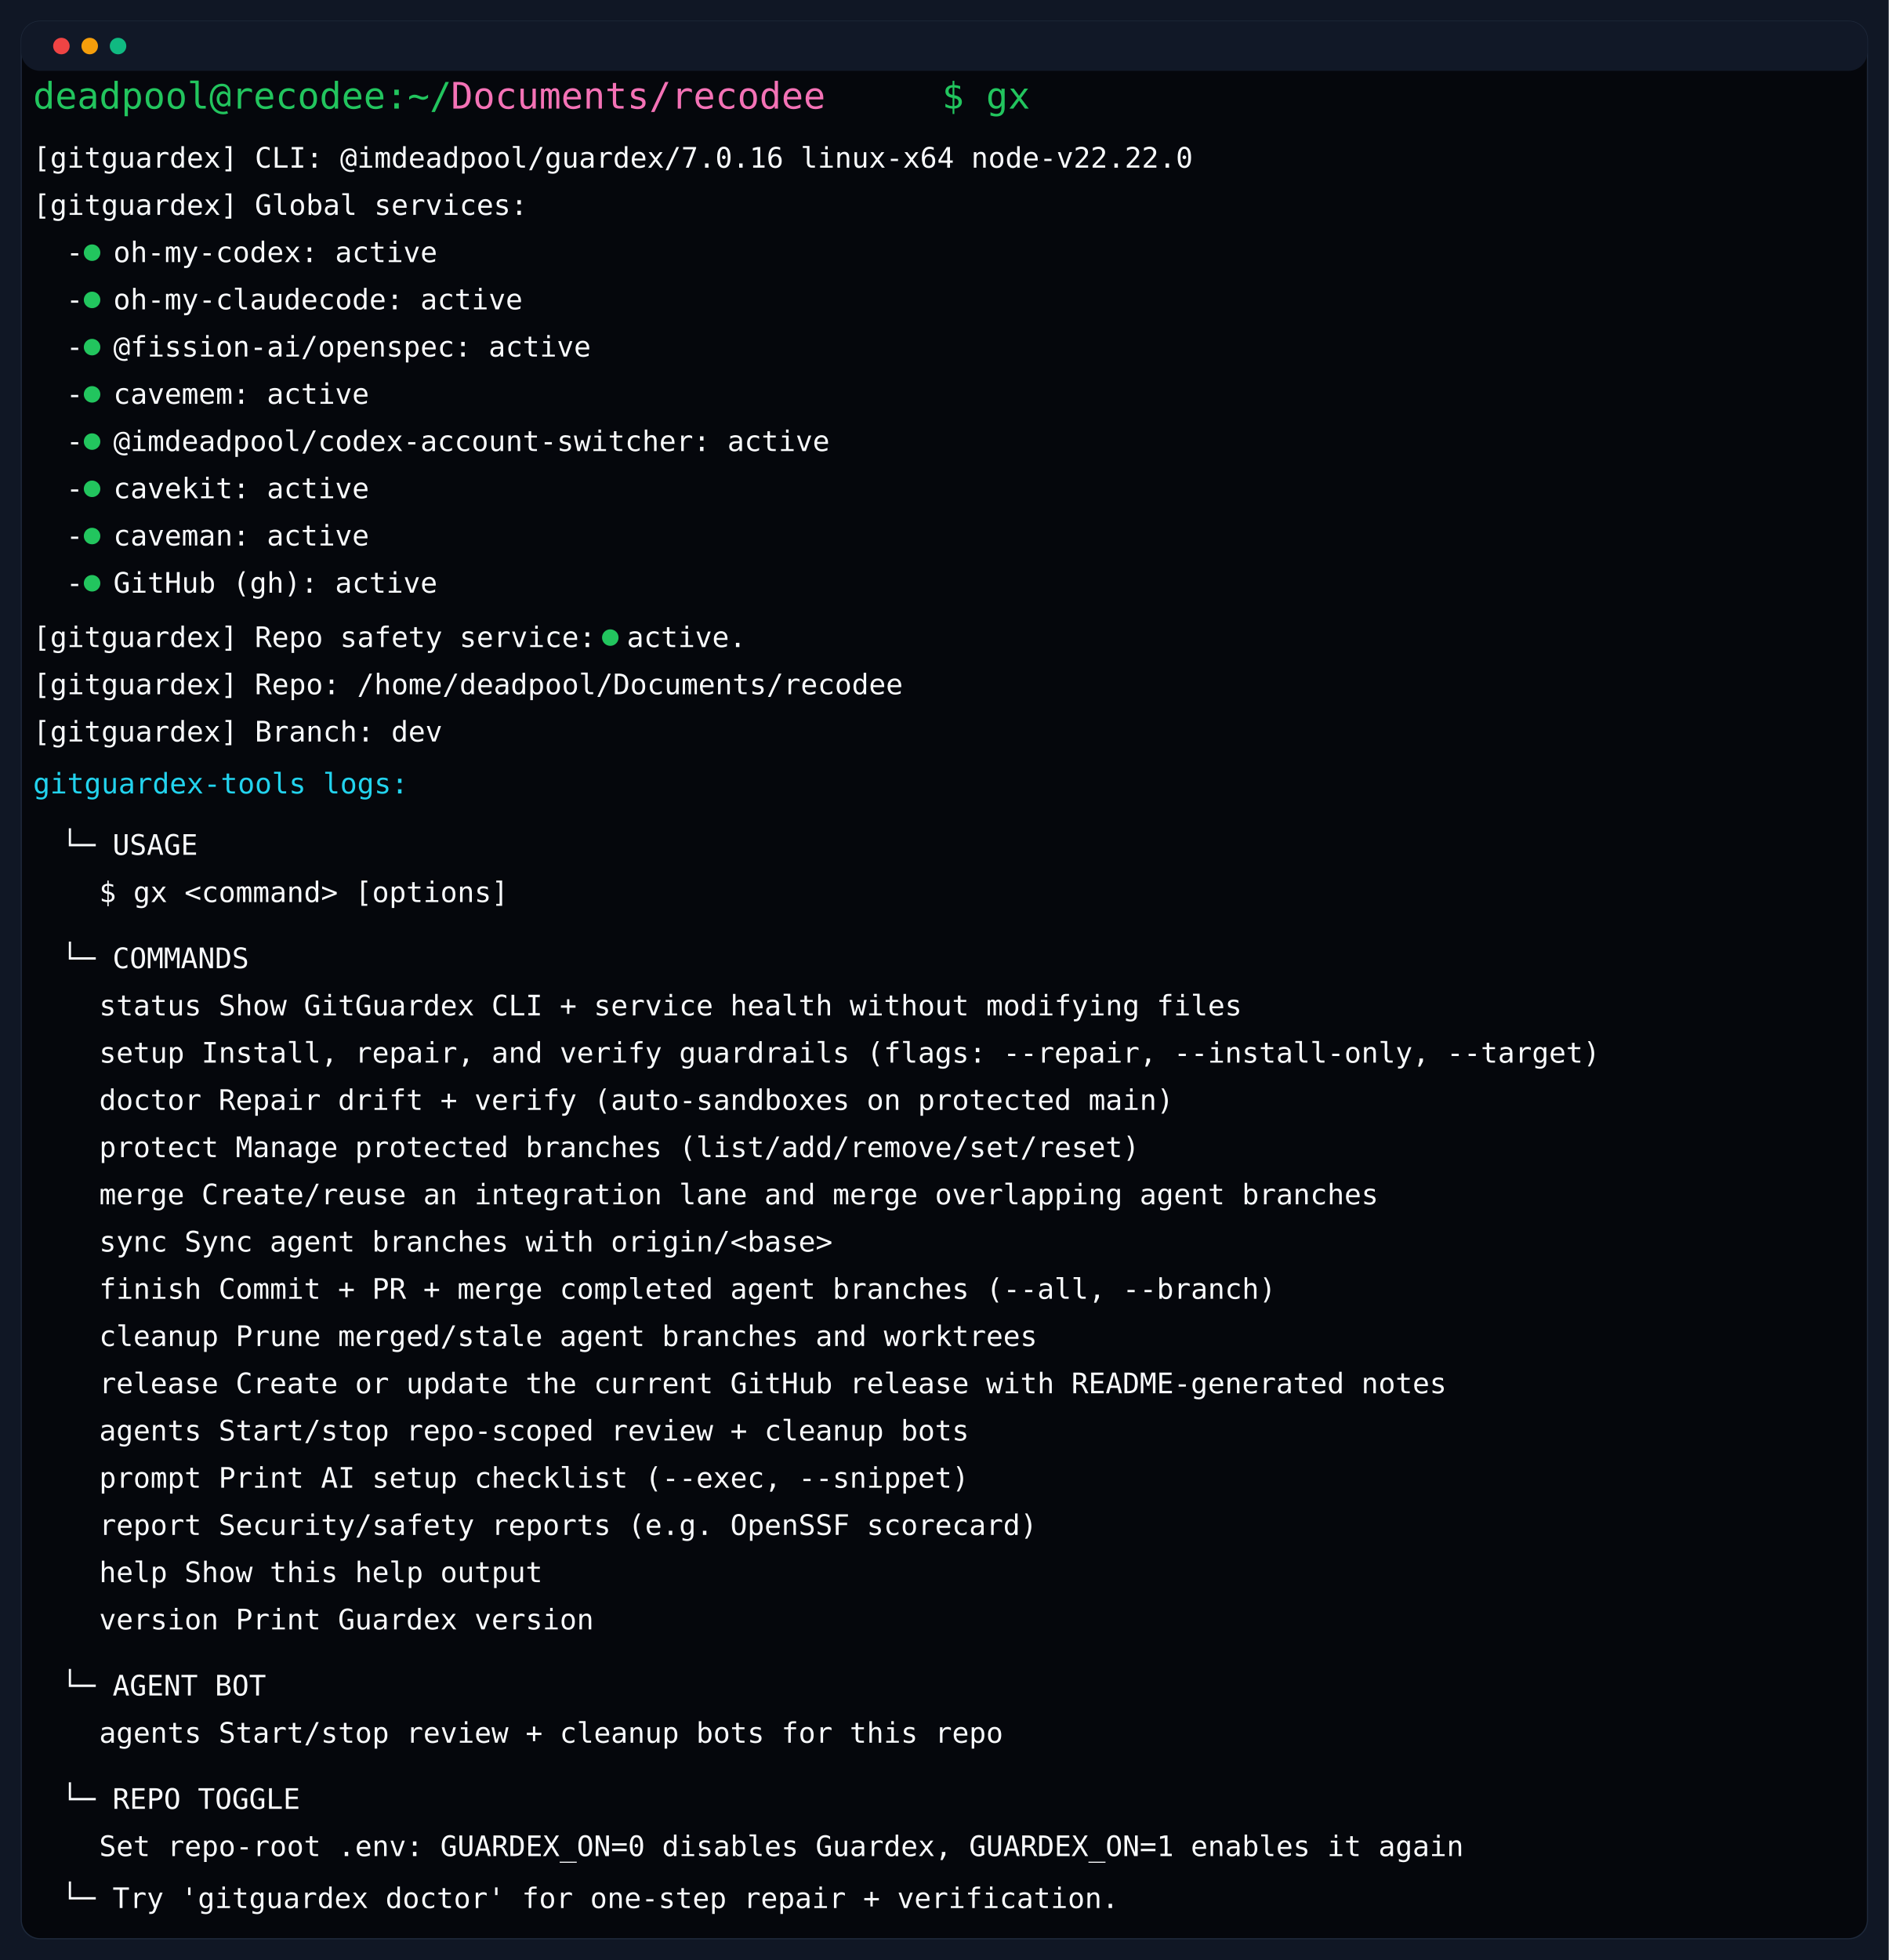
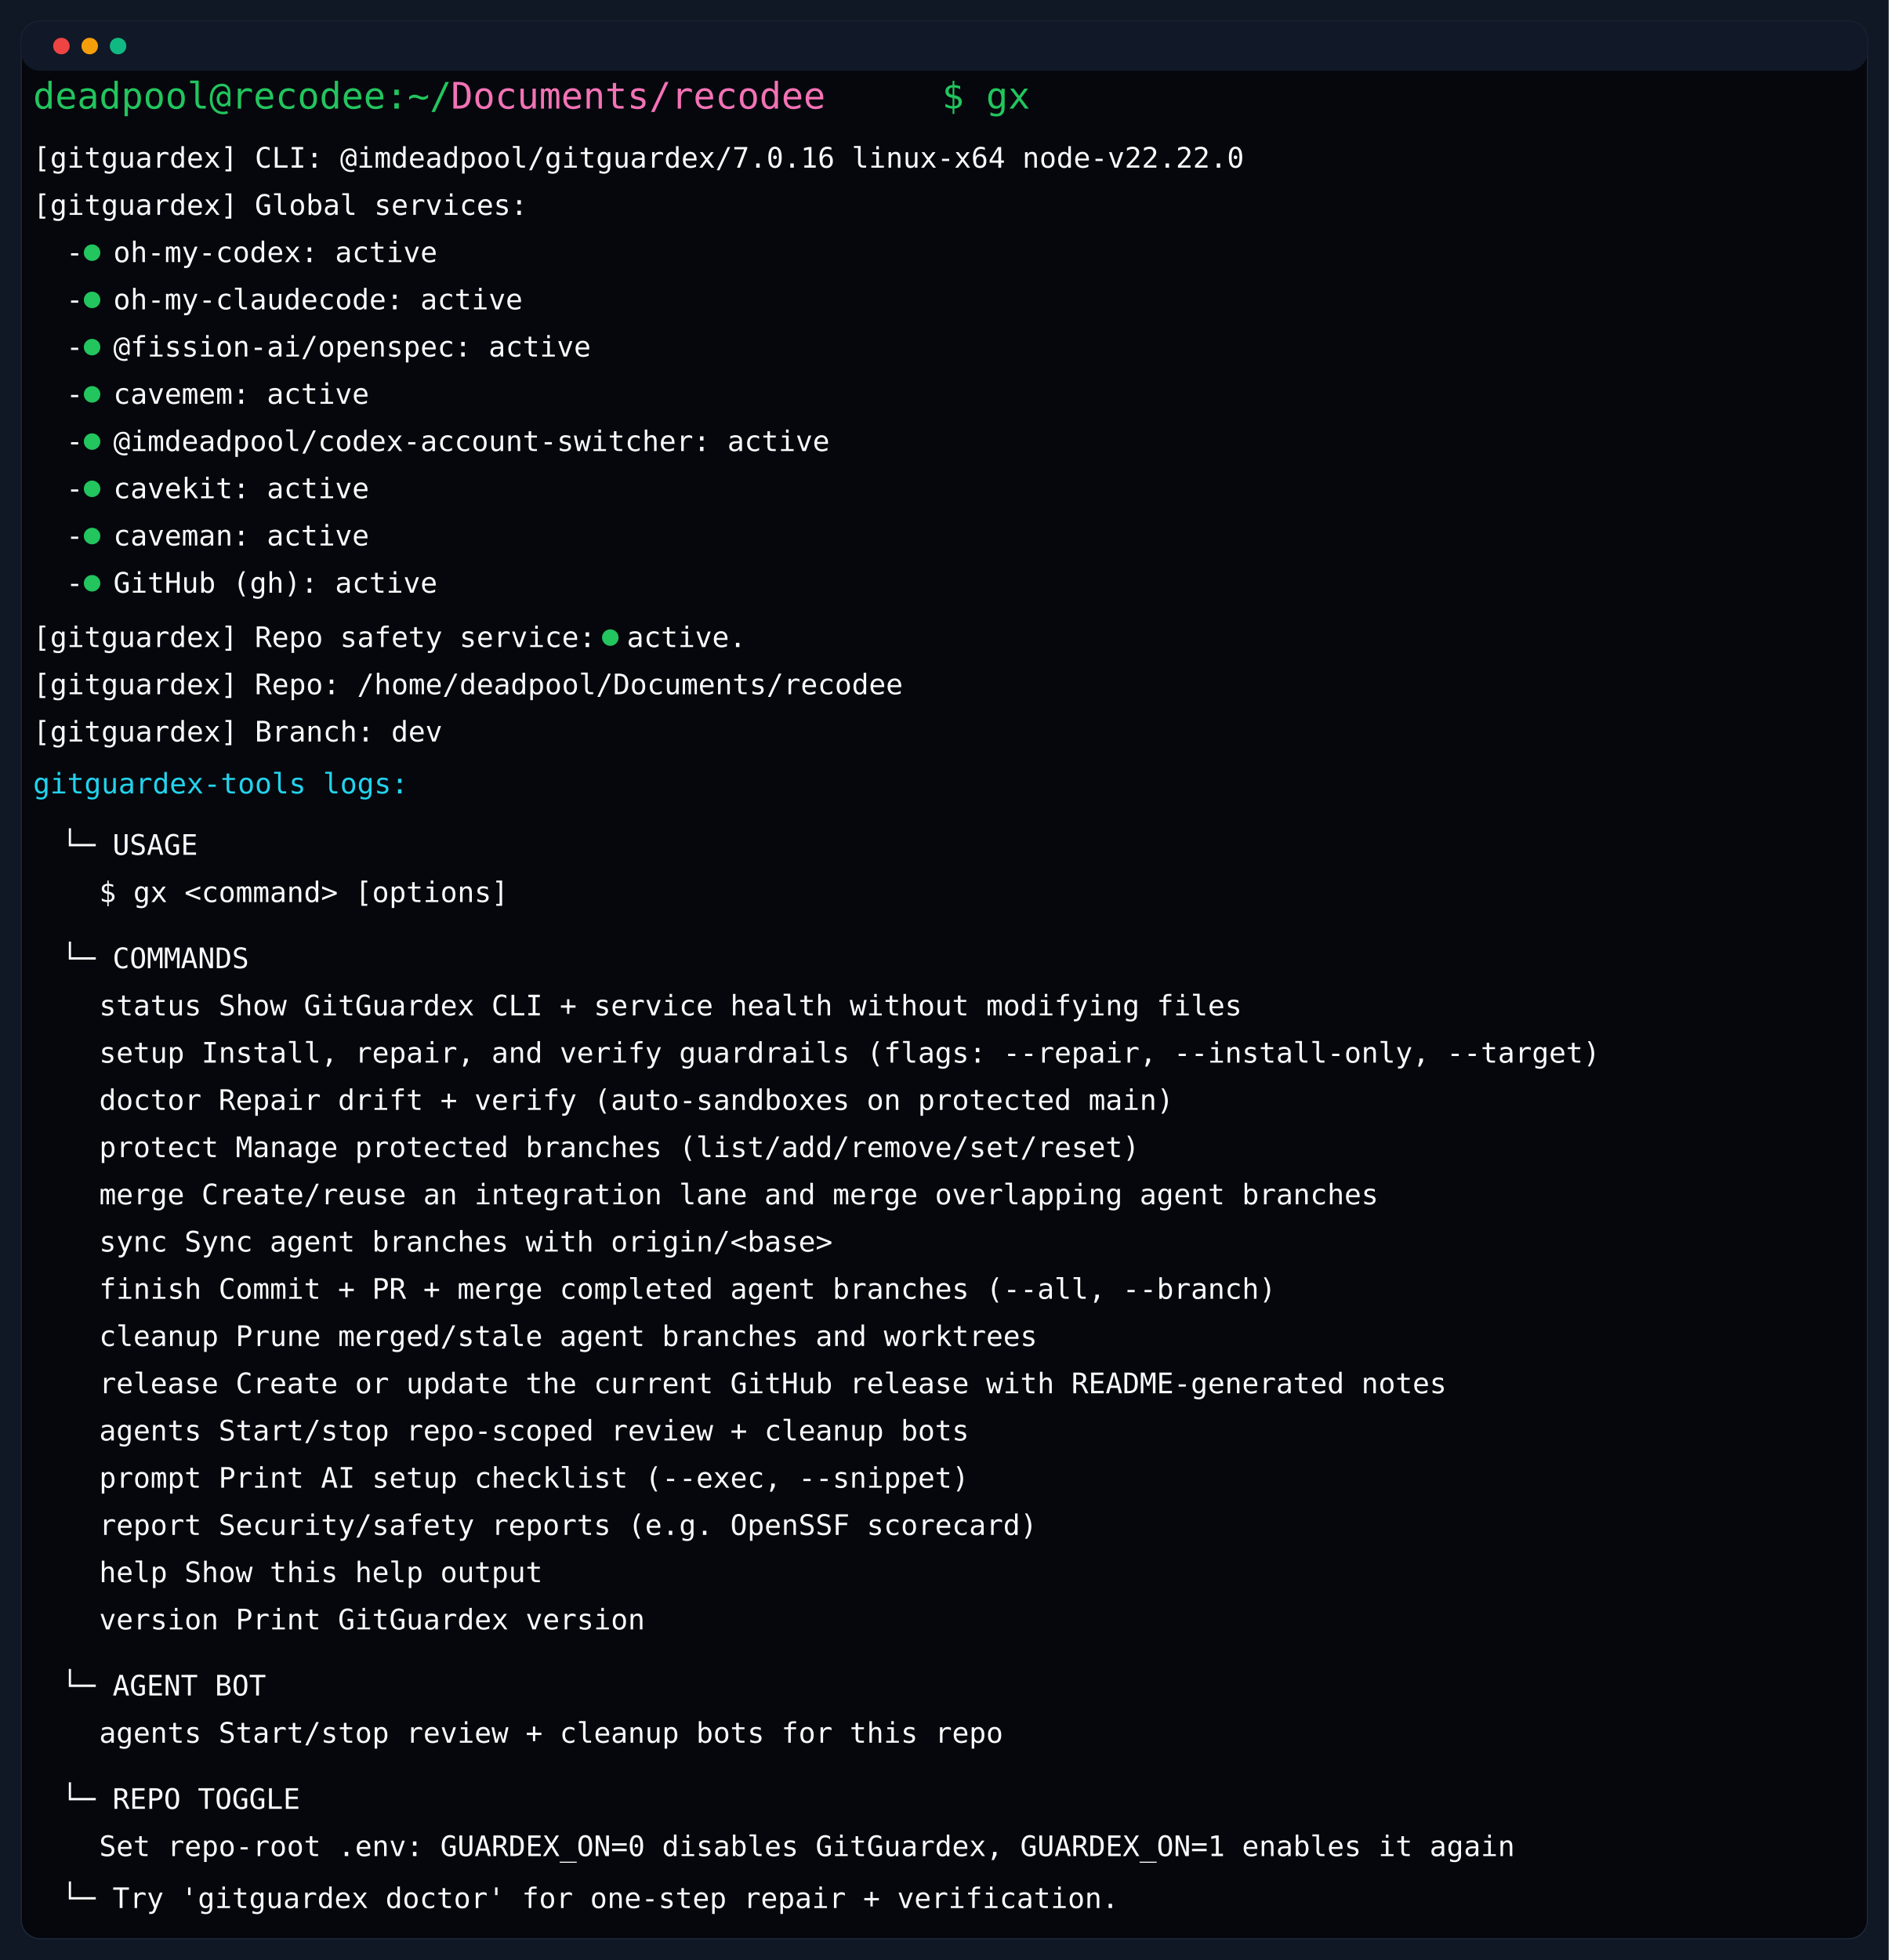
<svg xmlns="http://www.w3.org/2000/svg" width="1600" height="1660" viewBox="0 0 1600 1660" fill="none" role="img" aria-labelledby="title desc">
  <rect width="1600" height="1660" fill="#101725" />
  <rect x="18" y="18" width="1564" height="1624" rx="16" fill="#05070C" stroke="#1E293B" />
  <rect x="18" y="18" width="1564" height="42" rx="16" fill="#111827" />
  <circle cx="52" cy="39" r="7" fill="#EF4444" />
  <circle cx="76" cy="39" r="7" fill="#F59E0B" />
  <circle cx="100" cy="39" r="7" fill="#10B981" />
  <g font-family="DejaVu Sans Mono, Liberation Mono, monospace" font-size="31">
    <text x="28" y="92" fill="#22C55E">deadpool@recodee:~/</text>
    <text x="382" y="92" fill="#F472B6">Documents/recodee</text>
    <text x="798" y="92" fill="#22C55E">$ gx</text>
  </g>
  <g font-family="DejaVu Sans Mono, Liberation Mono, monospace" font-size="24" fill="#F8FAFC">
-     <text x="28" y="142">[gitguardex] CLI: @imdeadpool/guardex/7.0.16 linux-x64 node-v22.22.0</text>
+     <text x="28" y="142">[gitguardex] CLI: @imdeadpool/gitguardex/7.0.16 linux-x64 node-v22.22.0</text>
    <text x="28" y="182">[gitguardex] Global services:</text>
    <text x="56" y="222">-</text>
    <circle cx="78" cy="214" r="7" fill="#22C55E" />
    <text x="96" y="222">oh-my-codex: active</text>
    <text x="56" y="262">-</text>
    <circle cx="78" cy="254" r="7" fill="#22C55E" />
    <text x="96" y="262">oh-my-claudecode: active</text>
    <text x="56" y="302">-</text>
    <circle cx="78" cy="294" r="7" fill="#22C55E" />
    <text x="96" y="302">@fission-ai/openspec: active</text>
    <text x="56" y="342">-</text>
    <circle cx="78" cy="334" r="7" fill="#22C55E" />
    <text x="96" y="342">cavemem: active</text>
    <text x="56" y="382">-</text>
    <circle cx="78" cy="374" r="7" fill="#22C55E" />
    <text x="96" y="382">@imdeadpool/codex-account-switcher: active</text>
    <text x="56" y="422">-</text>
    <circle cx="78" cy="414" r="7" fill="#22C55E" />
    <text x="96" y="422">cavekit: active</text>
    <text x="56" y="462">-</text>
    <circle cx="78" cy="454" r="7" fill="#22C55E" />
    <text x="96" y="462">caveman: active</text>
    <text x="56" y="502">-</text>
    <circle cx="78" cy="494" r="7" fill="#22C55E" />
    <text x="96" y="502">GitHub (gh): active</text>
    <text x="28" y="548">[gitguardex] Repo safety service:</text>
    <circle cx="517" cy="540" r="7" fill="#22C55E" />
    <text x="531" y="548">active.</text>
    <text x="28" y="588">[gitguardex] Repo: /home/deadpool/Documents/recodee</text>
    <text x="28" y="628">[gitguardex] Branch: dev</text>
    <text x="28" y="672" fill="#22D3EE">gitguardex-tools logs:</text>
    <text x="52" y="724">└─ USAGE</text>
    <text x="84" y="764">$ gx &lt;command&gt; [options]</text>
    <text x="52" y="820">└─ COMMANDS</text>
    <text x="84" y="860">status   Show GitGuardex CLI + service health without modifying files</text>
    <text x="84" y="900">setup    Install, repair, and verify guardrails (flags: --repair, --install-only, --target)</text>
    <text x="84" y="940">doctor   Repair drift + verify (auto-sandboxes on protected main)</text>
    <text x="84" y="980">protect  Manage protected branches (list/add/remove/set/reset)</text>
    <text x="84" y="1020">merge    Create/reuse an integration lane and merge overlapping agent branches</text>
    <text x="84" y="1060">sync     Sync agent branches with origin/&lt;base&gt;</text>
    <text x="84" y="1100">finish   Commit + PR + merge completed agent branches (--all, --branch)</text>
    <text x="84" y="1140">cleanup  Prune merged/stale agent branches and worktrees</text>
    <text x="84" y="1180">release  Create or update the current GitHub release with README-generated notes</text>
    <text x="84" y="1220">agents   Start/stop repo-scoped review + cleanup bots</text>
    <text x="84" y="1260">prompt   Print AI setup checklist (--exec, --snippet)</text>
    <text x="84" y="1300">report   Security/safety reports (e.g. OpenSSF scorecard)</text>
    <text x="84" y="1340">help     Show this help output</text>
-     <text x="84" y="1380">version  Print Guardex version</text>
+     <text x="84" y="1380">version  Print GitGuardex version</text>
    <text x="52" y="1436">└─ AGENT BOT</text>
    <text x="84" y="1476">agents  Start/stop review + cleanup bots for this repo</text>
    <text x="52" y="1532">└─ REPO TOGGLE</text>
-     <text x="84" y="1572">Set repo-root .env: GUARDEX_ON=0 disables Guardex, GUARDEX_ON=1 enables it again</text>
+     <text x="84" y="1572">Set repo-root .env: GUARDEX_ON=0 disables GitGuardex, GUARDEX_ON=1 enables it again</text>
    <text x="52" y="1616">└─ Try 'gitguardex doctor' for one-step repair + verification.</text>
  </g>
</svg>
